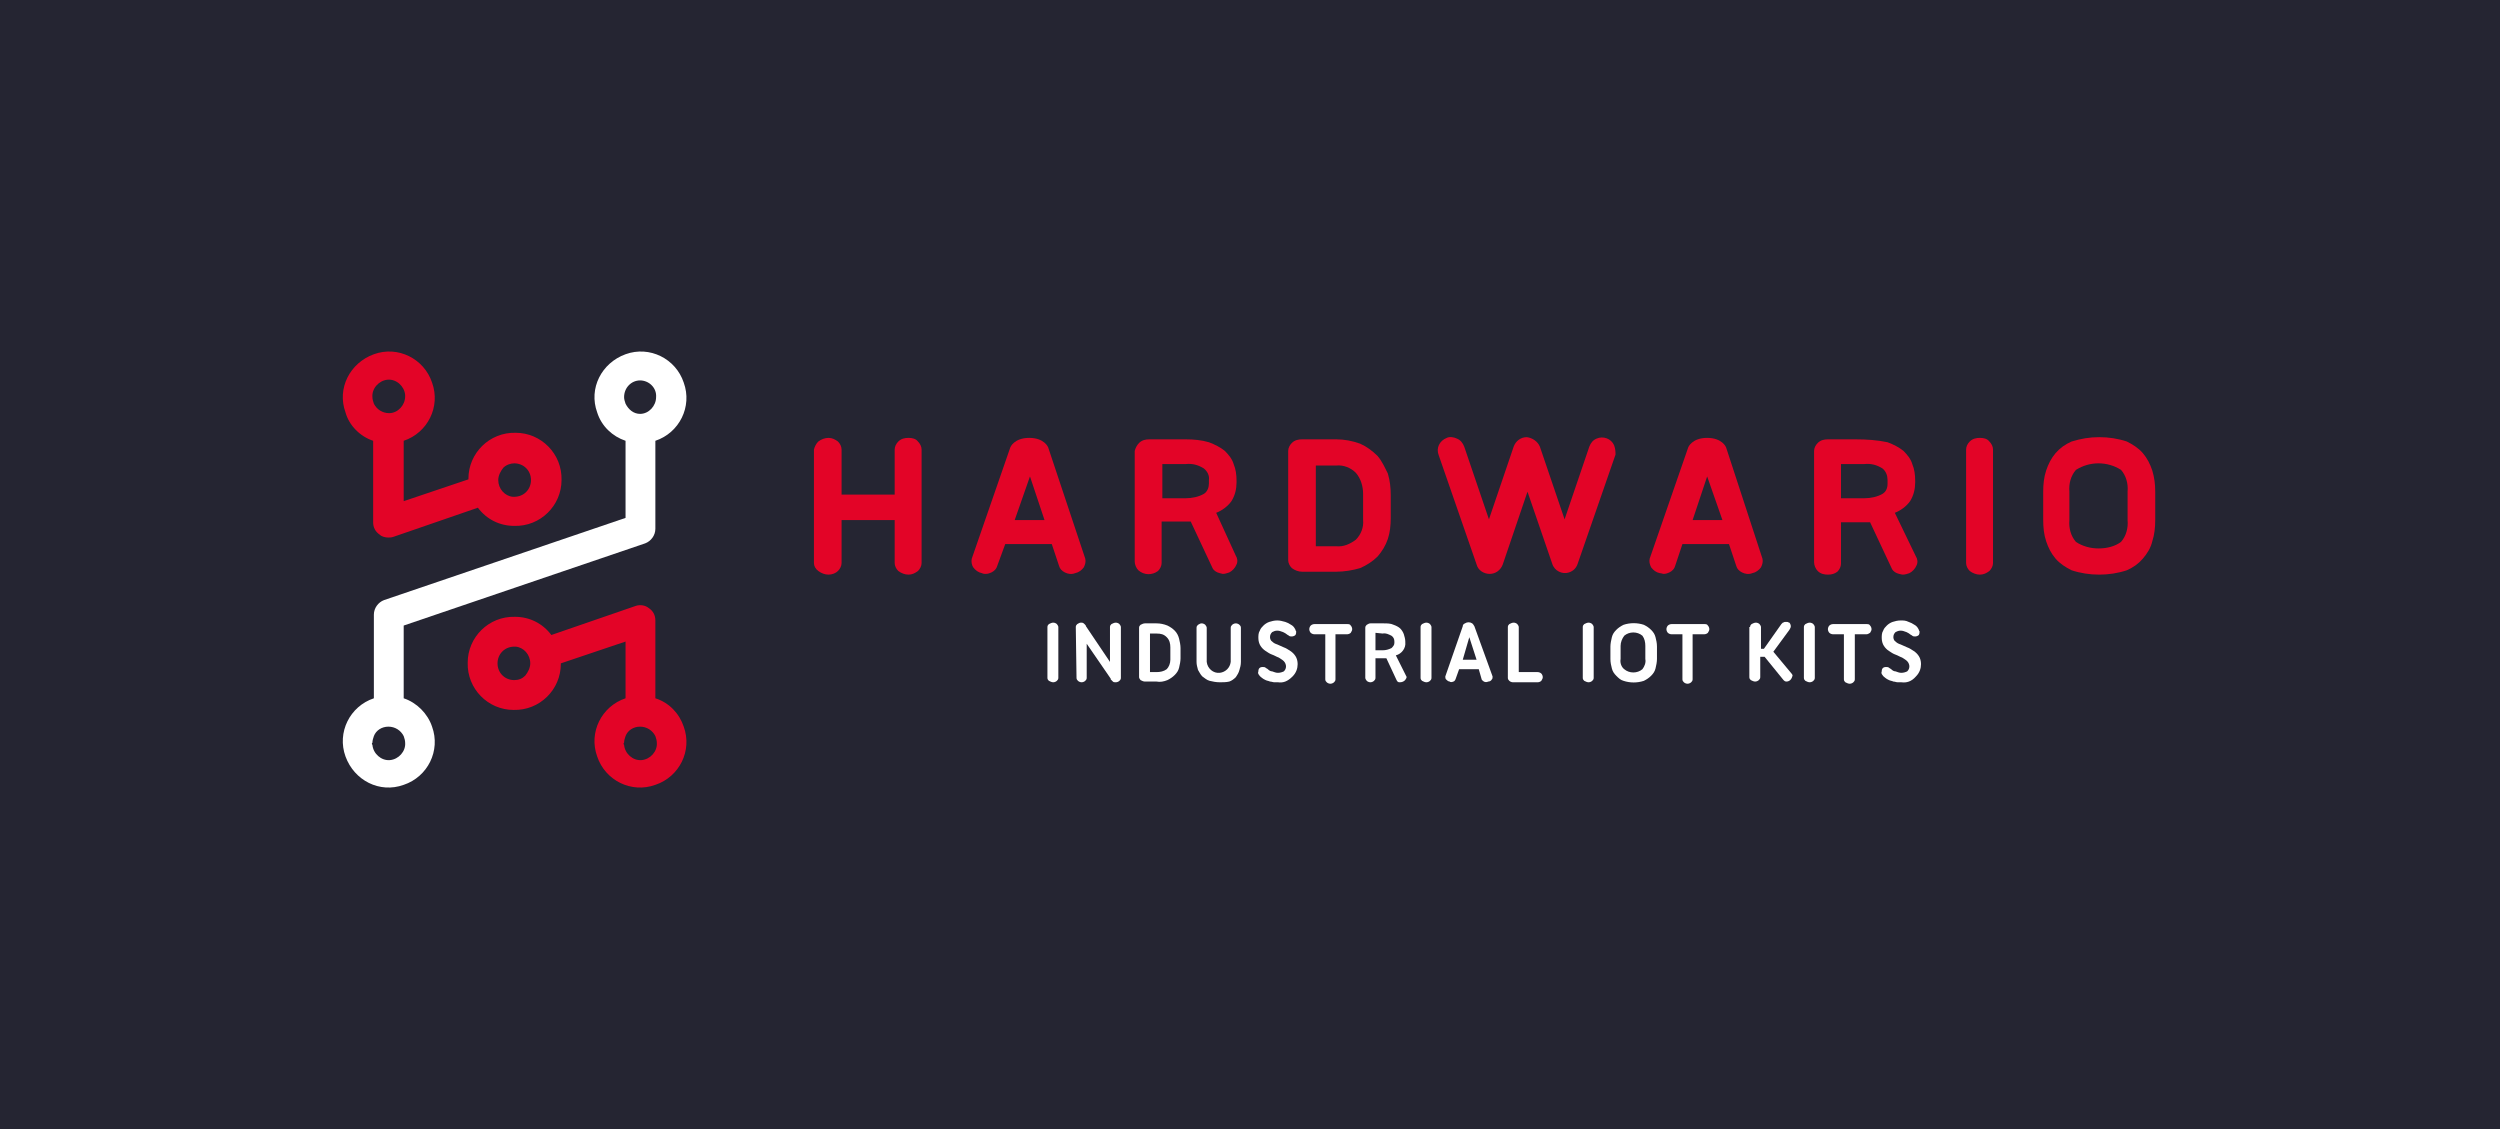
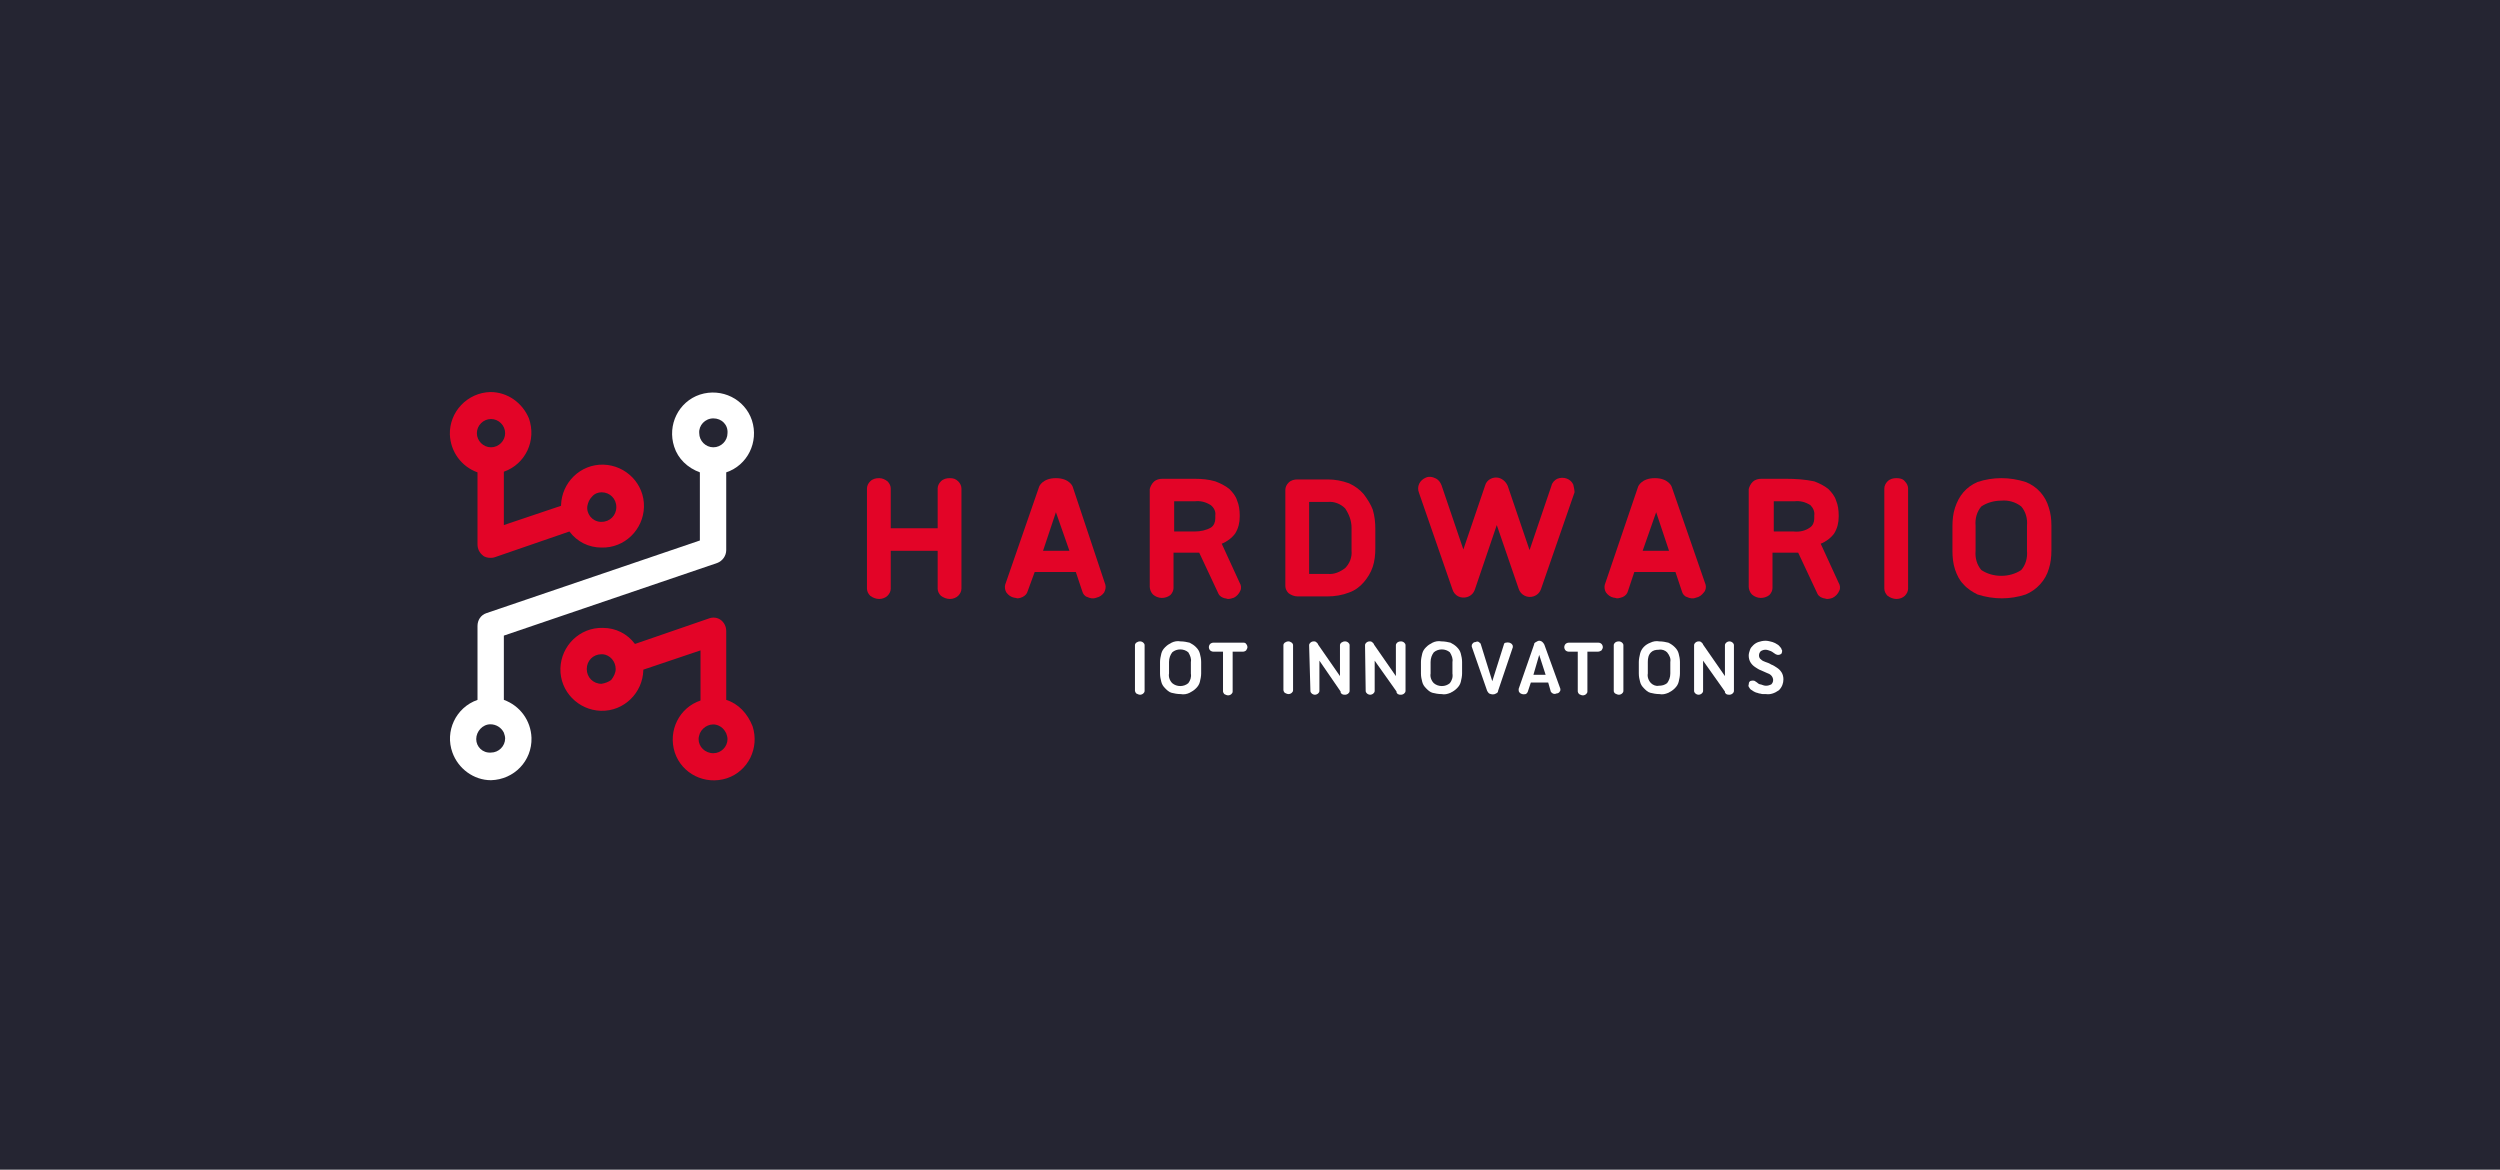
- <svg xmlns="http://www.w3.org/2000/svg" version="1.1" id="Layer_1" x="0px" y="0px" viewBox="0 0 343.7 155.1" style="enable-background:new 0 0 343.7 155.1;" xml:space="preserve">
+ <svg xmlns="http://www.w3.org/2000/svg" version="1.1" id="Layer_1" x="0px" y="0px" viewBox="0 0 389 182" style="enable-background:new 0 0 389 182;" xml:space="preserve">
  <style type="text/css">
	.st0{fill:#252532;}
	.st1{fill:#FFFFFF;}
	.st2{fill:#E30427;}
</style>
-   <rect x="-23" y="-14" class="st0" width="389" height="182" />
-   <g>
-     <path class="st1" d="M51.2,102.1c0-0.3,0.1-0.6,0.2-0.9c0.3-0.8,1.1-1.3,2-1.3c0.9,0,1.7,0.5,2.1,1.3c0.1,0.3,0.2,0.6,0.2,0.9   c0.1,1.2-0.9,2.3-2.1,2.4c-1.2,0.1-2.3-0.9-2.4-2.1C51.1,102.3,51.1,102.2,51.2,102.1 M88,52.3c1.2,0,2.3,1,2.2,2.3c0,0,0,0,0,0   c0,1.2-1,2.3-2.2,2.3c-0.9,0-1.6-0.6-2-1.4c-0.1-0.3-0.2-0.6-0.2-0.9C85.8,53.3,86.8,52.3,88,52.3 M55.5,96V86l33.2-11.3   c0.8-0.3,1.4-1.1,1.4-2V60.6c3.3-1.1,5.1-4.7,3.9-8c-1.1-3.3-4.7-5.1-8-3.9s-5.1,4.7-3.9,8c0.6,1.9,2.1,3.3,3.9,3.9v10.6L52.8,82.5   c-0.8,0.3-1.4,1.1-1.4,2V96c-3.3,1.1-5.1,4.7-3.9,8s4.7,5.1,8,3.9c3.3-1.1,5.1-4.7,3.9-8C58.8,98.1,57.3,96.6,55.5,96" />
-     <path class="st2" d="M55.7,54.5c0,1.2-1,2.3-2.2,2.3c-0.9,0-1.7-0.5-2.1-1.3c-0.1-0.3-0.2-0.6-0.2-0.9c-0.1-1.2,0.9-2.3,2.1-2.4   s2.3,0.9,2.4,2.1C55.7,54.3,55.7,54.4,55.7,54.5 M70.7,63.7c1.3,0,2.3,1,2.3,2.3s-1,2.3-2.3,2.3h-0.2c-1.1-0.1-2-1.1-2-2.3   c0-0.6,0.3-1.2,0.7-1.7C69.6,63.9,70.2,63.7,70.7,63.7 M51.3,60.6v11.2c0,0.7,0.3,1.3,0.9,1.7c0.3,0.3,0.8,0.4,1.2,0.4   c0.2,0,0.4,0,0.7-0.1l11.6-4c1.2,1.6,3,2.5,5,2.5c3.6,0.1,6.5-2.8,6.5-6.3c0.1-3.6-2.8-6.5-6.3-6.5c-3.6-0.1-6.5,2.8-6.5,6.3   c0,0,0,0,0,0.1l-8.9,3v-8.3c3.3-1.1,5.1-4.7,3.9-8c-1.1-3.3-4.7-5.1-8-3.9s-5.1,4.7-3.9,8C48,58.5,49.5,60,51.3,60.6" />
-     <path class="st2" d="M85.8,102.1c0-0.3,0.1-0.6,0.2-0.9c0.3-0.8,1.1-1.3,2-1.3c0.9,0,1.7,0.5,2.1,1.3c0.1,0.3,0.2,0.6,0.2,0.9   c0.1,1.2-0.9,2.3-2.1,2.4c-1.2,0.1-2.3-0.9-2.4-2.1C85.7,102.3,85.7,102.2,85.8,102.1 M70.7,93.5c-1.3,0-2.3-1-2.3-2.3   c0-1.3,1-2.3,2.3-2.3h0.2c1.1,0.1,2,1.1,2,2.3c0,0.6-0.3,1.2-0.7,1.7C71.8,93.3,71.3,93.5,70.7,93.5 M90.1,96V85.3   c0-0.7-0.3-1.3-0.9-1.7c-0.5-0.4-1.2-0.5-1.8-0.3l-11.6,4c-1.2-1.6-3-2.5-5-2.5c-3.6-0.1-6.5,2.8-6.5,6.3c-0.1,3.6,2.8,6.5,6.3,6.5   c3.6,0.1,6.5-2.8,6.5-6.3c0,0,0,0,0-0.1l8.9-3V96c-3.3,1.1-5.1,4.7-3.9,8c1.1,3.3,4.7,5.1,8,3.9c3.3-1.1,5.1-4.7,3.9-8   C93.4,98.1,92,96.6,90.1,96" />
-     <path class="st2" d="M124.9,60.2c-0.5,0-1,0.1-1.4,0.5c-0.3,0.3-0.5,0.7-0.5,1.1V68h-7.3v-6.2c0-0.4-0.2-0.8-0.5-1.1   c-0.4-0.3-0.8-0.5-1.3-0.5c-0.5,0-1,0.2-1.4,0.5c-0.3,0.3-0.5,0.7-0.6,1.1v15.6c0,0.4,0.2,0.8,0.6,1.1c0.4,0.3,0.9,0.5,1.4,0.5   c0.5,0,1-0.2,1.3-0.5c0.3-0.3,0.5-0.7,0.5-1.1v-5.9h7.3v5.9c0,0.4,0.2,0.8,0.5,1.1c0.4,0.3,0.9,0.5,1.4,0.5c0.5,0,0.9-0.2,1.3-0.5   c0.3-0.3,0.5-0.7,0.5-1.1V61.8c0-0.4-0.2-0.8-0.5-1.1C125.9,60.3,125.4,60.2,124.9,60.2" />
-     <path class="st2" d="M166.2,66v0.5c0,0.5-0.2,1.1-0.7,1.4c-0.7,0.4-1.6,0.6-2.5,0.6h-3.2v-4.7h3.2c0.9-0.1,1.7,0.1,2.5,0.6   C166,64.8,166.3,65.4,166.2,66 M167.2,70.5c0.8-0.3,1.6-0.9,2.1-1.6c0.5-0.8,0.7-1.7,0.7-2.6v-0.2c0-0.8-0.1-1.6-0.4-2.3   c-0.2-0.7-0.7-1.3-1.2-1.8c-0.6-0.5-1.4-0.9-2.2-1.2c-1-0.3-2.1-0.4-3.2-0.4h-5c-0.5,0-1,0.1-1.4,0.5c-0.3,0.3-0.5,0.7-0.6,1.1   v15.2c0,0.4,0.2,0.9,0.5,1.2c0.8,0.7,1.9,0.7,2.7,0.1c0.3-0.3,0.5-0.7,0.5-1.1v-5.7h4l3,6.4c0.2,0.4,0.6,0.6,1,0.7   c0.1,0,0.3,0.1,0.4,0.1c0.3,0,0.6-0.1,0.9-0.2c0.4-0.2,0.8-0.6,1-1.1c0.2-0.4,0.1-0.9-0.1-1.2L167.2,70.5z" />
-     <path class="st2" d="M187.4,67.9v3.6c0.1,1-0.3,2-1,2.7c-0.8,0.6-1.7,1-2.7,0.9h-2.8V64h2.8c1-0.1,2,0.3,2.7,1   C187.1,65.8,187.4,66.9,187.4,67.9 M189.4,62.7c-0.7-0.7-1.5-1.3-2.4-1.7c-1.1-0.4-2.2-0.6-3.3-0.6H179c-0.5,0-1,0.1-1.4,0.5   c-0.3,0.3-0.5,0.7-0.5,1.1v15c0,0.4,0.2,0.8,0.5,1.1c0.4,0.3,0.9,0.5,1.4,0.5h4.7c1.1,0,2.3-0.2,3.3-0.5c0.9-0.4,1.7-0.9,2.4-1.6   c0.6-0.7,1.1-1.5,1.4-2.4c0.3-0.9,0.4-1.9,0.4-2.9v-3.1c0-1-0.1-2-0.4-3C190.4,64.3,190,63.4,189.4,62.7" />
-     <path class="st2" d="M236.8,71.5h-4.1l2-6L236.8,71.5z M237.3,61.5c0,0-0.5-1.3-2.6-1.3s-2.6,1.3-2.6,1.3l-5.3,15.3   c-0.1,0.4,0,0.8,0.2,1.2c0.3,0.4,0.7,0.7,1.2,0.8c0.2,0,0.4,0.1,0.5,0.1c0.3,0,0.6-0.1,0.8-0.2c0.4-0.2,0.7-0.5,0.8-0.9l1-3h6.4   l1,3c0.1,0.4,0.4,0.7,0.8,0.9c0.4,0.2,0.9,0.3,1.4,0.1c0.5-0.1,0.9-0.4,1.2-0.8c0.2-0.4,0.3-0.8,0.2-1.2L237.3,61.5z" />
-     <path class="st2" d="M259.5,66v0.5c0,0.6-0.2,1.1-0.7,1.4c-0.7,0.4-1.6,0.6-2.5,0.6h-3.2v-4.7h3.2c0.9-0.1,1.7,0.1,2.5,0.6   C259.3,64.8,259.5,65.4,259.5,66 M260.5,70.5c0.8-0.3,1.6-0.9,2.1-1.6c0.5-0.8,0.7-1.7,0.7-2.6v-0.2c0-0.8-0.1-1.6-0.4-2.3   c-0.2-0.7-0.7-1.3-1.2-1.8c-0.6-0.5-1.4-0.9-2.2-1.2c-1.4-0.3-2.9-0.4-4.4-0.4h-3.8c-0.5,0-1,0.1-1.4,0.5c-0.3,0.3-0.5,0.7-0.5,1.1   v15.3c0,0.4,0.2,0.9,0.5,1.2c0.4,0.4,0.9,0.5,1.4,0.5c0.5,0,0.9-0.1,1.3-0.4c0.3-0.3,0.5-0.7,0.5-1.1v-5.7h4l3,6.4   c0.2,0.4,0.6,0.6,1,0.7c0.1,0,0.3,0.1,0.5,0.1c0.3,0,0.6-0.1,0.9-0.2c0.4-0.2,0.8-0.6,1-1.1c0.2-0.4,0.1-0.9-0.1-1.2L260.5,70.5z" />
-     <path class="st2" d="M272.2,60.2c-0.5,0-1,0.1-1.4,0.5c-0.3,0.3-0.5,0.7-0.5,1.1v15.6c0,0.4,0.2,0.8,0.5,1.1   c0.4,0.3,0.9,0.5,1.4,0.5c0.5,0,0.9-0.2,1.3-0.5c0.3-0.3,0.5-0.7,0.5-1.1V61.8c0-0.4-0.2-0.8-0.5-1.1   C273.2,60.3,272.7,60.2,272.2,60.2" />
-     <path class="st2" d="M288.5,75.4c-1.1,0-2.2-0.3-3.1-0.9c-0.7-0.8-1-1.9-0.9-3v-3.9c-0.1-1.1,0.2-2.2,0.9-3c1.9-1.2,4.3-1.2,6.2,0   c0.7,0.8,1,1.9,0.9,3v3.9c0.1,1.1-0.2,2.2-0.9,3C290.8,75.1,289.7,75.4,288.5,75.4 M295.9,64.7c-0.3-0.9-0.7-1.7-1.3-2.4   c-0.6-0.7-1.4-1.2-2.2-1.6c-1.2-0.4-2.5-0.6-3.8-0.6c-1.3,0-2.5,0.2-3.8,0.6c-0.9,0.4-1.6,0.9-2.2,1.6c-0.6,0.7-1,1.5-1.3,2.4   c-0.3,0.9-0.4,1.9-0.4,2.9v3.9c0,1,0.1,2,0.4,2.9c0.3,0.9,0.7,1.7,1.3,2.4c0.6,0.7,1.4,1.2,2.2,1.6c1.2,0.4,2.5,0.6,3.8,0.6   c1.3,0,2.6-0.2,3.8-0.6c0.9-0.4,1.6-0.9,2.2-1.6c0.6-0.7,1.1-1.5,1.3-2.4c0.3-0.9,0.4-1.9,0.4-2.9v-3.9   C296.3,66.6,296.2,65.7,295.9,64.7" />
-     <path class="st2" d="M221.9,61.2c-0.4-0.9-1.5-1.3-2.4-0.9c-0.5,0.2-0.8,0.6-1,1.1l-3.4,10l-3.4-10c-0.3-0.7-1-1.2-1.8-1.3   c-0.8,0-1.5,0.5-1.8,1.3l-3.4,10l-3.4-10c-0.2-0.5-0.5-0.9-1-1.1c-0.4-0.2-1-0.3-1.4-0.1c-1,0.4-1.5,1.4-1.1,2.4l5.2,15   c0.2,0.8,1,1.3,1.8,1.3c0.8,0,1.5-0.5,1.8-1.3l3.4-10l3.4,9.9c0.3,1,1.4,1.5,2.3,1.2c0.6-0.2,1-0.6,1.2-1.2l5.2-15   C222.1,62.2,222.1,61.7,221.9,61.2" />
-     <path class="st2" d="M143.6,71.5h-4.1l2.1-6L143.6,71.5z M144.1,61.5c0,0-0.5-1.3-2.6-1.3s-2.6,1.3-2.6,1.3l-5.3,15.3   c-0.1,0.4,0,0.9,0.2,1.2c0.3,0.4,0.7,0.7,1.2,0.8c0.2,0.1,0.4,0.1,0.5,0.1c0.3,0,0.6-0.1,0.8-0.2c0.4-0.2,0.7-0.5,0.8-0.9l1.1-3   h6.4l1,3c0.1,0.4,0.4,0.7,0.8,0.9c0.4,0.2,0.9,0.3,1.4,0.1c0.5-0.1,0.9-0.4,1.2-0.8c0.2-0.4,0.3-0.8,0.2-1.2L144.1,61.5z" />
-     <path class="st1" d="M144,86.2c0-0.2,0.1-0.3,0.2-0.4c0.2-0.1,0.4-0.2,0.6-0.2c0.2,0,0.4,0.1,0.5,0.2c0.1,0.1,0.2,0.3,0.2,0.4v7   c0,0.2-0.1,0.3-0.2,0.4c-0.1,0.1-0.3,0.2-0.5,0.2c-0.2,0-0.4-0.1-0.6-0.2c-0.1-0.1-0.2-0.2-0.2-0.4V86.2z" />
-     <path class="st1" d="M147.9,86.2c0-0.2,0.1-0.3,0.2-0.4c0.2-0.1,0.3-0.2,0.5-0.2c0.2,0,0.3,0,0.5,0.2c0.1,0.1,0.2,0.2,0.2,0.3   l3.3,4.9v-4.8c0-0.2,0.1-0.3,0.2-0.4c0.2-0.1,0.4-0.2,0.6-0.2c0.2,0,0.4,0.1,0.5,0.2c0.1,0.1,0.2,0.3,0.2,0.4v7   c0,0.2-0.1,0.3-0.2,0.4c-0.1,0.1-0.3,0.2-0.5,0.2c-0.2,0-0.3,0-0.4-0.1c-0.1-0.1-0.2-0.2-0.3-0.3v-0.1l-3.3-4.8v4.7   c0,0.2-0.1,0.3-0.2,0.4c-0.1,0.1-0.3,0.2-0.5,0.2c-0.2,0-0.4-0.1-0.5-0.2c-0.1-0.1-0.2-0.2-0.2-0.4L147.9,86.2z" />
-     <path class="st1" d="M156.6,86.3c0-0.2,0.1-0.3,0.2-0.4c0.2-0.1,0.4-0.2,0.6-0.2h1.6c0.5,0,1,0.1,1.5,0.3c0.4,0.2,0.7,0.4,1,0.7   c0.3,0.3,0.5,0.7,0.6,1.1c0.1,0.4,0.2,0.9,0.2,1.3v1.4c0,0.4-0.1,0.9-0.2,1.3c-0.1,0.4-0.3,0.7-0.6,1c-0.3,0.3-0.6,0.5-1,0.7   c-0.5,0.2-1,0.3-1.5,0.2h-1.6c-0.2,0-0.4-0.1-0.6-0.2c-0.1-0.1-0.2-0.3-0.2-0.4L156.6,86.3z M158.1,87.1v5.3h0.9   c0.5,0,1-0.1,1.4-0.4c0.3-0.3,0.5-0.8,0.5-1.3V89c0-0.5-0.1-1-0.5-1.4c-0.4-0.4-0.8-0.5-1.4-0.5H158.1z" />
-     <path class="st1" d="M167.7,93.8c-0.5,0-1-0.1-1.4-0.2c-0.4-0.1-0.7-0.4-1-0.6c-0.3-0.3-0.4-0.6-0.6-0.9c-0.1-0.4-0.2-0.7-0.2-1.1   v-4.7c0-0.2,0.1-0.3,0.2-0.4c0.2-0.1,0.3-0.2,0.5-0.2c0.2,0,0.4,0.1,0.5,0.2c0.1,0.1,0.2,0.3,0.2,0.4v4.7c0.1,0.9,0.9,1.6,1.8,1.5   c0.8-0.1,1.4-0.7,1.5-1.5v-4.7c0-0.2,0.1-0.3,0.2-0.4c0.1-0.1,0.3-0.2,0.5-0.2c0.2,0,0.4,0.1,0.5,0.2c0.1,0.1,0.2,0.2,0.2,0.4v4.7   c0,0.4-0.1,0.8-0.2,1.1c-0.1,0.4-0.3,0.7-0.5,1c-0.3,0.3-0.6,0.5-0.9,0.6C168.6,93.8,168.1,93.8,167.7,93.8z" />
-     <path class="st1" d="M175.7,93.8c-0.2,0-0.3,0-0.5,0c-0.2,0-0.4-0.1-0.6-0.1c-0.2-0.1-0.4-0.1-0.6-0.2c-0.2-0.1-0.4-0.2-0.5-0.3   c-0.1-0.1-0.3-0.2-0.4-0.4c-0.1-0.1-0.2-0.3-0.1-0.5c0-0.4,0.2-0.6,0.6-0.6c0.1,0,0.3,0,0.4,0.1c0.1,0.1,0.2,0.1,0.3,0.2   c0.2,0.2,0.4,0.3,0.6,0.3c0.3,0.1,0.5,0.2,0.8,0.2c0.3,0,0.6-0.1,0.8-0.2c0.2-0.2,0.3-0.4,0.3-0.7c0-0.2-0.1-0.5-0.3-0.7   c-0.2-0.2-0.4-0.3-0.7-0.5c-0.3-0.1-0.6-0.3-0.9-0.4c-0.3-0.1-0.6-0.3-0.9-0.5c-0.3-0.2-0.5-0.4-0.7-0.7c-0.2-0.3-0.3-0.7-0.3-1.1   c0-0.3,0-0.7,0.2-1c0.1-0.3,0.3-0.5,0.5-0.7c0.2-0.2,0.5-0.4,0.8-0.5c0.3-0.1,0.7-0.2,1.1-0.2c0.4,0,0.7,0.1,1.1,0.2   c0.3,0.1,0.5,0.2,0.8,0.4c0.2,0.1,0.4,0.3,0.5,0.5c0.1,0.1,0.1,0.3,0.2,0.4c0,0.2,0,0.3-0.1,0.5c-0.1,0.1-0.3,0.2-0.5,0.2   c-0.1,0-0.3,0-0.4-0.1c-0.1-0.1-0.2-0.1-0.3-0.2c-0.1-0.1-0.3-0.2-0.5-0.3c-0.3-0.1-0.5-0.2-0.8-0.2c-0.3,0-0.5,0.1-0.7,0.2   c-0.2,0.2-0.3,0.4-0.3,0.7c0,0.2,0.1,0.5,0.3,0.6c0.2,0.2,0.4,0.3,0.7,0.4l0.9,0.4c0.3,0.1,0.6,0.3,0.9,0.5   c0.3,0.2,0.5,0.4,0.7,0.7c0.2,0.3,0.3,0.7,0.3,1.1c0,0.6-0.2,1.2-0.7,1.7C177,93.7,176.4,93.9,175.7,93.8z" />
-     <path class="st1" d="M185.2,85.8c0.2,0,0.4,0,0.5,0.2c0.1,0.1,0.2,0.3,0.2,0.5c0,0.2-0.1,0.3-0.2,0.5c-0.1,0.1-0.3,0.2-0.5,0.2   h-1.6v6.2c0,0.2-0.1,0.3-0.2,0.4c-0.1,0.1-0.3,0.2-0.5,0.2c-0.2,0-0.4-0.1-0.5-0.2c-0.1-0.1-0.2-0.2-0.2-0.4v-6.2h-1.5   c-0.2,0-0.4-0.1-0.5-0.2c-0.1-0.1-0.2-0.3-0.2-0.5c0-0.2,0.1-0.4,0.2-0.5c0.1-0.1,0.3-0.2,0.5-0.2H185.2z" />
-     <path class="st1" d="M187.7,86.3c0-0.2,0.1-0.3,0.2-0.4c0.2-0.1,0.3-0.2,0.5-0.2h1.8c0.5,0,1,0,1.4,0.2c0.3,0.1,0.7,0.3,0.9,0.5   c0.2,0.2,0.4,0.5,0.5,0.8c0.1,0.3,0.2,0.7,0.2,1v0.1c0.1,0.8-0.5,1.6-1.3,1.8l1.4,2.8c0.1,0.1,0.1,0.3,0,0.4   c-0.1,0.2-0.2,0.3-0.4,0.4c-0.2,0.1-0.4,0.1-0.5,0.1c-0.2,0-0.3-0.1-0.4-0.3l-1.4-3h-0.2h-1.3v2.7c0,0.2-0.1,0.3-0.2,0.4   c-0.1,0.1-0.3,0.2-0.5,0.2c-0.2,0-0.4-0.1-0.5-0.2c-0.1-0.1-0.2-0.3-0.2-0.4L187.7,86.3z M189.1,87v2.4h1c0.4,0,0.8-0.1,1.2-0.3   c0.2-0.2,0.4-0.4,0.4-0.7v-0.2c0-0.3-0.1-0.6-0.4-0.8c-0.4-0.2-0.8-0.4-1.2-0.3L189.1,87z" />
-     <path class="st1" d="M195.3,86.2c0-0.2,0.1-0.3,0.2-0.4c0.2-0.1,0.4-0.2,0.6-0.2c0.2,0,0.4,0.1,0.5,0.2c0.1,0.1,0.2,0.3,0.2,0.4v7   c0,0.2-0.1,0.3-0.2,0.4c-0.1,0.1-0.3,0.2-0.5,0.2c-0.2,0-0.4-0.1-0.6-0.2c-0.1-0.1-0.2-0.2-0.2-0.4V86.2z" />
-     <path class="st1" d="M205.2,93c0,0.2,0,0.3-0.1,0.4c-0.1,0.2-0.3,0.3-0.5,0.3c-0.2,0.1-0.4,0.1-0.6,0c-0.1-0.1-0.3-0.2-0.3-0.3   l-0.4-1.4h-2.7l-0.5,1.4c-0.1,0.2-0.2,0.3-0.3,0.3c-0.2,0.1-0.4,0.1-0.5,0c-0.2,0-0.4-0.2-0.5-0.3c-0.1-0.1-0.1-0.3-0.1-0.4   l2.4-6.9c0-0.2,0.1-0.3,0.3-0.4c0.3-0.2,0.7-0.2,1,0c0.1,0.1,0.2,0.2,0.3,0.4L205.2,93z M201.1,90.7h1.9l-1-3.1L201.1,90.7z" />
-     <path class="st1" d="M207.3,86.2c0-0.2,0.1-0.3,0.2-0.4c0.2-0.1,0.4-0.2,0.6-0.2c0.2,0,0.4,0.1,0.5,0.2c0.1,0.1,0.2,0.3,0.2,0.4   v6.2h2.6c0.2,0,0.4,0.1,0.5,0.2c0.1,0.1,0.2,0.3,0.2,0.5c0,0.2-0.1,0.3-0.2,0.5c-0.1,0.1-0.3,0.2-0.5,0.2h-3.4   c-0.2,0-0.4-0.1-0.5-0.2c-0.1-0.1-0.2-0.2-0.2-0.4L207.3,86.2z" />
-     <path class="st1" d="M217.6,86.2c0-0.2,0.1-0.3,0.2-0.4c0.2-0.1,0.4-0.2,0.6-0.2c0.2,0,0.4,0.1,0.5,0.2c0.1,0.1,0.2,0.3,0.2,0.4v7   c0,0.2-0.1,0.3-0.2,0.4c-0.1,0.1-0.3,0.2-0.5,0.2c-0.2,0-0.4-0.1-0.6-0.2c-0.1-0.1-0.2-0.2-0.2-0.4V86.2z" />
-     <path class="st1" d="M221.4,88.9c0-0.4,0.1-0.9,0.2-1.3c0.1-0.4,0.3-0.7,0.6-1c0.3-0.3,0.6-0.5,1-0.7c0.9-0.3,1.9-0.3,2.8,0   c0.4,0.2,0.7,0.4,1,0.7c0.3,0.3,0.5,0.6,0.6,1c0.1,0.4,0.2,0.8,0.2,1.3v1.7c0,0.4-0.1,0.9-0.2,1.3c-0.1,0.4-0.3,0.7-0.6,1   c-0.3,0.3-0.6,0.5-1,0.7c-0.9,0.3-1.9,0.3-2.8,0c-0.4-0.1-0.7-0.4-1-0.7c-0.3-0.3-0.5-0.6-0.6-1c-0.1-0.4-0.2-0.8-0.2-1.3V88.9z    M222.8,90.6c-0.1,0.5,0.1,1.1,0.5,1.4c0.7,0.6,1.8,0.6,2.5,0c0.3-0.4,0.5-0.9,0.4-1.4v-1.8c0-0.5-0.1-1-0.4-1.4   c-0.7-0.6-1.8-0.6-2.5,0c-0.3,0.4-0.5,0.9-0.5,1.4V90.6z" />
-     <path class="st1" d="M234.3,85.8c0.2,0,0.4,0,0.5,0.2c0.1,0.1,0.2,0.3,0.2,0.5c0,0.2-0.1,0.3-0.2,0.5c-0.1,0.1-0.3,0.2-0.5,0.2   h-1.6v6.2c0,0.2-0.1,0.3-0.2,0.4c-0.1,0.1-0.3,0.2-0.5,0.2c-0.2,0-0.4-0.1-0.5-0.2c-0.1-0.1-0.2-0.2-0.2-0.4v-6.2h-1.5   c-0.2,0-0.4-0.1-0.5-0.2c-0.1-0.1-0.2-0.3-0.2-0.5c0-0.2,0.1-0.4,0.2-0.5c0.1-0.1,0.3-0.2,0.5-0.2H234.3z" />
-     <path class="st1" d="M240.6,86.2c0-0.2,0.1-0.3,0.2-0.4c0.2-0.1,0.4-0.2,0.6-0.2c0.2,0,0.4,0.1,0.5,0.2c0.1,0.1,0.2,0.3,0.2,0.4v3   h0.4l2.4-3.4c0.1-0.1,0.1-0.1,0.2-0.2c0.1,0,0.2-0.1,0.3-0.1c0.1,0,0.2,0,0.3,0c0.1,0,0.2,0.1,0.3,0.1c0.1,0.1,0.2,0.3,0.2,0.5   c0,0.2-0.1,0.3-0.2,0.5l-2.2,3l2.5,3c0.1,0.1,0.2,0.3,0.1,0.4c-0.1,0.4-0.4,0.7-0.8,0.7c-0.2,0-0.3-0.1-0.4-0.2l-2.6-3.2H242v2.8   c0,0.2-0.1,0.3-0.2,0.4c-0.1,0.1-0.3,0.2-0.5,0.2c-0.2,0-0.4-0.1-0.6-0.2c-0.1-0.1-0.2-0.2-0.2-0.4V86.2z" />
-     <path class="st1" d="M248,86.2c0-0.2,0.1-0.3,0.2-0.4c0.2-0.1,0.4-0.2,0.6-0.2c0.2,0,0.4,0.1,0.5,0.2c0.1,0.1,0.2,0.3,0.2,0.4v7   c0,0.2-0.1,0.3-0.2,0.4c-0.1,0.1-0.3,0.2-0.5,0.2c-0.2,0-0.4-0.1-0.6-0.2c-0.1-0.1-0.2-0.2-0.2-0.4V86.2z" />
-     <path class="st1" d="M256.6,85.8c0.2,0,0.4,0,0.5,0.2c0.1,0.1,0.2,0.3,0.2,0.5c0,0.2-0.1,0.3-0.2,0.5c-0.2,0.1-0.3,0.2-0.5,0.2   h-1.6v6.2c0,0.2-0.1,0.3-0.2,0.4c-0.1,0.1-0.3,0.2-0.5,0.2c-0.2,0-0.4-0.1-0.6-0.2c-0.1-0.1-0.2-0.2-0.2-0.4v-6.2H252   c-0.2,0-0.4-0.1-0.5-0.2c-0.1-0.1-0.2-0.3-0.2-0.5c0-0.2,0.1-0.4,0.2-0.5c0.1-0.1,0.3-0.2,0.5-0.2H256.6z" />
-     <path class="st1" d="M261.4,93.8c-0.2,0-0.3,0-0.5,0c-0.2,0-0.4-0.1-0.6-0.1c-0.2-0.1-0.4-0.1-0.6-0.2c-0.2-0.1-0.4-0.2-0.5-0.3   c-0.1-0.1-0.3-0.2-0.4-0.4c-0.1-0.1-0.2-0.3-0.1-0.5c0-0.4,0.2-0.6,0.6-0.6c0.1,0,0.3,0,0.4,0.1c0.1,0.1,0.2,0.1,0.3,0.2   c0.2,0.2,0.4,0.3,0.6,0.3c0.3,0.1,0.5,0.2,0.8,0.2c0.3,0,0.6-0.1,0.8-0.2c0.2-0.2,0.3-0.4,0.3-0.7c0-0.2-0.1-0.5-0.3-0.7   c-0.2-0.2-0.4-0.3-0.7-0.5c-0.3-0.1-0.6-0.3-0.9-0.4c-0.3-0.1-0.6-0.3-0.9-0.5c-0.3-0.2-0.5-0.4-0.7-0.7c-0.2-0.3-0.3-0.7-0.3-1.1   c0-0.3,0-0.7,0.2-1c0.1-0.3,0.3-0.5,0.5-0.7c0.2-0.2,0.5-0.4,0.8-0.5c0.3-0.1,0.7-0.2,1.1-0.2c0.4,0,0.7,0,1.1,0.2   c0.3,0.1,0.5,0.2,0.8,0.4c0.2,0.1,0.4,0.3,0.5,0.5c0.1,0.1,0.1,0.3,0.2,0.4c0,0.2,0,0.3-0.1,0.5c-0.1,0.1-0.3,0.2-0.5,0.2   c-0.1,0-0.3,0-0.4-0.1c-0.1-0.1-0.2-0.1-0.3-0.2c-0.1-0.1-0.3-0.2-0.5-0.3c-0.3-0.1-0.5-0.2-0.8-0.2c-0.3,0-0.5,0.1-0.7,0.2   c-0.2,0.2-0.3,0.4-0.3,0.7c0,0.2,0.1,0.5,0.3,0.6c0.2,0.2,0.4,0.3,0.7,0.4l0.9,0.4c0.3,0.1,0.6,0.3,0.9,0.5   c0.3,0.2,0.5,0.4,0.7,0.7c0.2,0.3,0.3,0.7,0.3,1.1c0,0.6-0.2,1.2-0.7,1.7C262.8,93.7,262.1,93.9,261.4,93.8z" />
+   <g id="Layer_2_00000054947718985734428290000015547085622890936234_">
+     <g id="Layer_1-2">
+       <rect class="st0" width="389" height="182" />
+       <g id="Vrstva_2">
+         <g id="Layer_1_00000115513578634666684900000010694814415936732806_">
+           <path class="st1" d="M74.1,115c0-1.2,1-2.3,2.2-2.3c0.9,0,1.7,0.5,2.1,1.3c0.1,0.3,0.2,0.6,0.2,0.9c0,1.2-1,2.2-2.2,2.2      C75.1,117.2,74.1,116.2,74.1,115L74.1,115 M111,65.1c1.3,0,2.3,1,2.2,2.3c0,0,0,0,0,0c0,1.2-1,2.2-2.2,2.2c-1.2,0-2.2-1-2.2-2.2      C108.7,66.2,109.7,65.1,111,65.1C111,65.1,111,65.1,111,65.1 M78.4,108.9v-10l33.2-11.3c0.8-0.3,1.4-1.1,1.4-2V73.5      c3.3-1.1,5.1-4.7,4-8.1c-1.1-3.3-4.7-5.1-8.1-4c-3.3,1.1-5.1,4.7-4,8.1c0.6,1.9,2.1,3.3,4,4v10.6L75.7,95.4      c-0.9,0.3-1.4,1.1-1.4,2v11.5c-3.4,1.2-5.1,4.9-3.9,8.2c0.9,2.5,3.3,4.3,6,4.3c3.6-0.1,6.4-3,6.3-6.6      C82.6,112.1,80.9,109.8,78.4,108.9" />
+           <path class="st2" d="M78.6,67.4c0,1.2-1,2.2-2.2,2.2c-1.2,0-2.2-1-2.2-2.2s1-2.2,2.2-2.2C77.6,65.2,78.6,66.2,78.6,67.4       M93.6,76.6c1.3,0,2.3,1,2.3,2.3s-1,2.3-2.3,2.3h-0.2c-1.3-0.1-2.2-1.3-2-2.5c0.1-0.5,0.3-1,0.7-1.4      C92.5,76.8,93.1,76.6,93.6,76.6 M74.3,73.5v11.2c0,0.7,0.3,1.3,0.8,1.7c0.3,0.3,0.8,0.4,1.2,0.4c0.2,0,0.4,0,0.7-0.1l11.6-4      c1.2,1.6,3,2.5,5,2.5c3.6,0.1,6.5-2.8,6.6-6.3c0.1-3.6-2.8-6.5-6.3-6.6c-3.6-0.1-6.5,2.8-6.6,6.3c0,0,0,0.1,0,0.1l-8.9,3v-8.3      c3.4-1.2,5.1-4.9,3.9-8.3C81.3,62.7,79,61,76.3,61c-3.6,0.1-6.4,3.1-6.3,6.6C70.1,70.3,71.8,72.6,74.3,73.5" />
+           <path class="st2" d="M108.7,115c0-0.3,0.1-0.6,0.2-0.9c0.5-1.1,1.8-1.7,2.9-1.2c0.5,0.2,0.9,0.6,1.2,1.2      c0.1,0.3,0.2,0.6,0.2,0.9c0,1.2-1,2.2-2.2,2.2C109.7,117.2,108.7,116.2,108.7,115 M93.6,106.4c-1.3,0-2.3-1-2.3-2.3      c0-1.3,1-2.3,2.3-2.3h0.2c1.1,0.1,2,1.1,2,2.3c0,0.6-0.3,1.2-0.7,1.7C94.7,106.1,94.2,106.3,93.6,106.4 M113,108.9V98.2      c0-0.7-0.3-1.3-0.8-1.7c-0.5-0.4-1.2-0.5-1.8-0.3l-11.6,4c-1.2-1.6-3-2.5-5-2.5c-3.6-0.1-6.5,2.8-6.6,6.3      c-0.1,3.6,2.8,6.5,6.3,6.6c3.6,0.1,6.5-2.8,6.6-6.3c0,0,0-0.1,0-0.1l8.9-3v7.8c-3.3,1.1-5.1,4.7-4,8.1c1.1,3.3,4.7,5.1,8.1,4      c3.3-1.1,5.1-4.7,4-8.1C116.3,111,114.9,109.5,113,108.9" />
+           <path class="st2" d="M147.8,74.4c-0.5,0-1,0.1-1.4,0.5c-0.3,0.3-0.5,0.7-0.5,1.1v6.2h-7.3V76c0-0.4-0.2-0.8-0.5-1.1      c-0.4-0.3-0.8-0.5-1.3-0.5c-0.5,0-1,0.1-1.4,0.5c-0.3,0.3-0.5,0.7-0.5,1.1v15.6c0,0.4,0.2,0.8,0.5,1.1c0.4,0.3,0.9,0.5,1.4,0.5      c0.5,0,1-0.2,1.3-0.5c0.3-0.3,0.5-0.7,0.5-1.1v-5.9h7.3v5.9c0,0.4,0.2,0.8,0.5,1.1c0.4,0.3,0.9,0.5,1.4,0.5c0.5,0,1-0.2,1.3-0.5      c0.3-0.3,0.5-0.7,0.5-1.1V76c0-0.4-0.2-0.8-0.5-1.1C148.7,74.5,148.3,74.4,147.8,74.4" />
+           <path class="st2" d="M189.1,80.2v0.5c0,0.5-0.2,1.1-0.7,1.4c-0.7,0.4-1.6,0.6-2.5,0.6h-3.2V78h3.2c0.9-0.1,1.7,0.1,2.5,0.6      C188.9,79,189.2,79.6,189.1,80.2 M190.1,84.6c0.8-0.3,1.6-0.9,2.1-1.6c0.5-0.8,0.7-1.7,0.7-2.6v-0.2c0-0.8-0.1-1.6-0.4-2.3      c-0.2-0.7-0.7-1.3-1.2-1.8c-0.6-0.5-1.4-0.9-2.2-1.2c-1-0.3-2.1-0.4-3.2-0.4h-5c-0.5,0-1,0.1-1.4,0.5c-0.3,0.3-0.5,0.7-0.6,1.1      v15.2c0,0.4,0.2,0.9,0.5,1.2c0.8,0.7,1.9,0.7,2.7,0.1c0.3-0.3,0.5-0.7,0.5-1.1V86h4l3,6.4c0.2,0.4,0.6,0.6,1,0.7      c0.2,0,0.3,0.1,0.5,0.1c0.3,0,0.6-0.1,0.9-0.2c0.4-0.2,0.8-0.6,1-1.1c0.2-0.4,0.1-0.9-0.1-1.2L190.1,84.6z" />
+           <path class="st2" d="M210.3,82.1v3.6c0.1,1-0.3,2-1,2.7c-0.8,0.6-1.7,1-2.7,0.9h-2.9V78.1h2.9c1-0.1,2,0.3,2.7,1      C209.9,80,210.3,81,210.3,82.1 M212.2,76.9c-0.6-0.7-1.4-1.3-2.3-1.7c-1.1-0.4-2.2-0.6-3.3-0.6h-4.7c-0.5,0-1,0.1-1.4,0.5      c-0.3,0.3-0.5,0.7-0.5,1.1v15c0,0.4,0.2,0.8,0.5,1.1c0.4,0.3,0.9,0.5,1.4,0.5h4.7c1.1,0,2.3-0.2,3.3-0.6      c0.9-0.3,1.7-0.9,2.3-1.6c0.6-0.7,1.1-1.5,1.4-2.4c0.3-0.9,0.4-1.9,0.4-2.9v-3c0-1-0.1-2-0.4-3      C213.3,78.5,212.8,77.7,212.2,76.9" />
+           <path class="st2" d="M259.7,85.7h-4.1l2.1-6L259.7,85.7z M260.1,75.7c0,0-0.5-1.3-2.6-1.3c-2.1,0-2.6,1.3-2.6,1.3L249.7,91      c-0.1,0.4,0,0.9,0.2,1.2c0.3,0.4,0.7,0.7,1.2,0.8c0.2,0,0.4,0.1,0.5,0.1c0.3,0,0.6-0.1,0.9-0.2c0.4-0.2,0.7-0.5,0.8-0.9l1-3h6.4      l1,3c0.1,0.4,0.4,0.8,0.8,0.9c0.4,0.2,0.9,0.3,1.4,0.1c0.5-0.1,0.9-0.4,1.2-0.8c0.3-0.3,0.4-0.8,0.3-1.2L260.1,75.7z" />
+           <path class="st2" d="M282.3,80.2v0.5c0,0.5-0.2,1.1-0.7,1.4c-0.7,0.5-1.6,0.7-2.5,0.6H276V78h3.2c0.9-0.1,1.7,0.1,2.5,0.6      C282.1,79,282.4,79.6,282.3,80.2 M283.3,84.6c0.8-0.3,1.6-0.9,2.1-1.6c0.5-0.8,0.7-1.7,0.7-2.6v-0.2c0-0.8-0.1-1.6-0.4-2.3      c-0.2-0.7-0.7-1.3-1.2-1.8c-0.6-0.5-1.4-0.9-2.2-1.2c-1.4-0.3-2.9-0.4-4.4-0.4h-3.8c-0.5,0-1,0.1-1.4,0.5      c-0.3,0.3-0.5,0.7-0.6,1.1v15.2c0,0.4,0.2,0.9,0.5,1.2c0.8,0.7,1.9,0.7,2.7,0.1c0.3-0.3,0.5-0.7,0.5-1.1V86h4l3,6.4      c0.2,0.4,0.6,0.6,1,0.7c0.2,0,0.3,0.1,0.5,0.1c0.3,0,0.7-0.1,0.9-0.2c0.4-0.2,0.8-0.6,1-1.1c0.2-0.4,0.1-0.9-0.1-1.2L283.3,84.6      z" />
+           <path class="st2" d="M295.1,74.4c-0.5,0-1,0.1-1.4,0.5c-0.3,0.3-0.5,0.7-0.5,1.1v15.6c0,0.4,0.2,0.8,0.5,1.1      c0.4,0.3,0.9,0.5,1.4,0.5c0.5,0,1-0.2,1.3-0.5c0.3-0.3,0.5-0.7,0.5-1.1V76c0-0.4-0.2-0.8-0.5-1.1      C296.1,74.5,295.6,74.4,295.1,74.4" />
+           <path class="st2" d="M311.4,89.6c-1.1,0-2.2-0.3-3.1-0.9c-0.7-0.8-1-1.9-0.9-3v-3.9c-0.1-1.1,0.2-2.2,0.9-3      c0.9-0.6,2-0.9,3.1-0.9c1.1-0.1,2.2,0.2,3.1,0.9c0.7,0.8,1,1.9,0.9,3v3.9c0.1,1.1-0.2,2.2-0.9,3      C313.6,89.3,312.5,89.6,311.4,89.6 M318.8,79c-0.5-1.8-1.8-3.3-3.6-4c-2.5-0.8-5.1-0.8-7.5,0c-0.9,0.4-1.6,0.9-2.2,1.6      c-0.6,0.7-1,1.5-1.3,2.4c-0.3,0.9-0.4,1.9-0.4,2.9v3.8c0,1,0.1,2,0.4,2.9c0.3,0.9,0.7,1.7,1.3,2.3c0.6,0.7,1.4,1.2,2.2,1.6      c2.5,0.8,5.1,0.8,7.5,0c1.7-0.7,3.1-2.2,3.6-4c0.3-0.9,0.4-1.9,0.4-2.9v-3.8C319.2,80.8,319.1,79.9,318.8,79" />
+           <path class="st2" d="M244.8,75.4c-0.4-0.9-1.5-1.3-2.5-0.9c0,0,0,0,0,0c-0.4,0.2-0.8,0.6-0.9,1.1l-3.4,10l-3.4-10      c-0.3-0.7-1-1.3-1.8-1.3c-0.8,0-1.5,0.5-1.7,1.2l-3.4,10l-3.4-10c-0.2-0.5-0.5-0.9-1-1.1c-0.4-0.2-0.9-0.3-1.4-0.1      c-1,0.4-1.5,1.4-1.1,2.4l5.2,15c0.3,1,1.3,1.5,2.3,1.2c0.6-0.2,1-0.6,1.2-1.2l3.4-10l3.4,9.9c0.3,1,1.4,1.5,2.3,1.2      c0.6-0.2,1-0.6,1.2-1.2l5.2-15C245,76.3,244.9,75.8,244.8,75.4" />
+           <path class="st2" d="M166.4,85.7h-4.1l2-6L166.4,85.7z M166.9,75.7c0,0-0.5-1.3-2.6-1.3s-2.6,1.3-2.6,1.3L156.4,91      c-0.1,0.4,0,0.9,0.2,1.2c0.3,0.4,0.7,0.7,1.2,0.8c0.2,0,0.4,0.1,0.5,0.1c0.3,0,0.6-0.1,0.8-0.2c0.4-0.2,0.7-0.5,0.8-0.9l1.1-3      h6.4l1,3c0.1,0.4,0.4,0.8,0.8,0.9c0.4,0.2,0.9,0.3,1.4,0.1c0.5-0.1,0.9-0.4,1.2-0.8c0.2-0.4,0.3-0.8,0.2-1.2L166.9,75.7z" />
+           <path class="st1" d="M176.6,100.4c0-0.2,0.1-0.3,0.2-0.4c0.2-0.1,0.3-0.2,0.6-0.2c0.2,0,0.4,0.1,0.5,0.2      c0.1,0.1,0.2,0.2,0.2,0.4v7.1c0,0.2-0.1,0.3-0.2,0.4c-0.1,0.1-0.3,0.2-0.5,0.2c-0.2,0-0.4-0.1-0.6-0.2c-0.1-0.1-0.2-0.3-0.2-0.4      V100.4z" />
+           <path class="st1" d="M180.5,103c0-0.4,0.1-0.9,0.2-1.3c0.1-0.4,0.3-0.7,0.6-1c0.3-0.3,0.6-0.5,1-0.7c0.4-0.2,0.9-0.3,1.4-0.2      c0.5,0,1,0.1,1.4,0.2c0.4,0.2,0.7,0.4,1,0.7c0.3,0.3,0.5,0.6,0.6,1c0.1,0.4,0.2,0.8,0.2,1.3v1.8c0,0.4-0.1,0.9-0.2,1.3      c-0.1,0.4-0.3,0.7-0.6,1c-0.3,0.3-0.6,0.5-1,0.7c-0.4,0.2-0.9,0.3-1.4,0.2c-0.5,0-1-0.1-1.4-0.2c-0.4-0.1-0.7-0.4-1-0.7      c-0.3-0.3-0.5-0.6-0.6-1c-0.1-0.4-0.2-0.8-0.2-1.3V103z M181.9,104.8c-0.1,0.5,0.1,1.1,0.5,1.5c0.7,0.6,1.8,0.6,2.5,0      c0.3-0.4,0.5-0.9,0.4-1.5V103c0.1-0.5-0.1-1-0.4-1.5c-0.7-0.6-1.8-0.6-2.5,0c-0.3,0.4-0.5,0.9-0.5,1.5V104.8z" />
+           <path class="st1" d="M193.4,100c0.2,0,0.4,0,0.5,0.2c0.1,0.1,0.2,0.3,0.2,0.5c0,0.2-0.1,0.3-0.2,0.5c-0.1,0.1-0.3,0.2-0.5,0.2      h-1.6v6.2c0,0.2-0.1,0.3-0.2,0.4c-0.1,0.1-0.3,0.2-0.5,0.2c-0.2,0-0.4-0.1-0.6-0.2c-0.1-0.1-0.2-0.3-0.2-0.4v-6.2h-1.5      c-0.2,0-0.4-0.1-0.5-0.2c-0.1-0.1-0.2-0.3-0.2-0.5c0-0.2,0.1-0.4,0.2-0.5c0.1-0.1,0.3-0.2,0.5-0.2H193.4z" />
+           <path class="st1" d="M199.7,100.4c0-0.2,0.1-0.3,0.2-0.4c0.2-0.1,0.3-0.2,0.6-0.2c0.2,0,0.3,0.1,0.5,0.2      c0.1,0.1,0.2,0.2,0.2,0.4v7c0,0.2-0.1,0.3-0.2,0.4c-0.1,0.1-0.3,0.2-0.5,0.2c-0.2,0-0.4-0.1-0.6-0.2c-0.1-0.1-0.2-0.3-0.2-0.4      L199.7,100.4z" />
+           <path class="st1" d="M203.7,100.4c0-0.2,0.1-0.3,0.2-0.4c0.1-0.1,0.3-0.2,0.5-0.2c0.2,0,0.3,0,0.5,0.2c0.1,0.1,0.2,0.2,0.2,0.3      l3.4,4.9v-4.8c0-0.2,0.1-0.3,0.2-0.4c0.2-0.1,0.3-0.2,0.6-0.2c0.2,0,0.4,0.1,0.5,0.2c0.1,0.1,0.2,0.2,0.2,0.4v7.1      c0,0.2-0.1,0.3-0.2,0.4c-0.1,0.1-0.3,0.2-0.5,0.2c-0.2,0-0.3,0-0.5-0.1c-0.1-0.1-0.2-0.2-0.2-0.3v-0.1l-3.3-4.8v4.7      c0,0.2-0.1,0.3-0.2,0.4c-0.1,0.1-0.3,0.2-0.5,0.2c-0.2,0-0.4-0.1-0.5-0.2c-0.1-0.1-0.2-0.2-0.2-0.4L203.7,100.4z" />
+           <path class="st1" d="M212.4,100.4c0-0.2,0.1-0.3,0.2-0.4c0.1-0.1,0.3-0.2,0.5-0.2c0.2,0,0.3,0,0.5,0.2c0.1,0.1,0.2,0.2,0.2,0.3      l3.4,4.9v-4.8c0-0.2,0.1-0.3,0.2-0.4c0.1-0.1,0.3-0.2,0.6-0.2c0.2,0,0.4,0.1,0.5,0.2c0.1,0.1,0.2,0.2,0.2,0.4v7.1      c0,0.2-0.1,0.3-0.2,0.4c-0.1,0.1-0.3,0.2-0.5,0.2c-0.2,0-0.3,0-0.5-0.1c-0.1-0.1-0.2-0.2-0.2-0.3v-0.1l-3.4-4.8v4.7      c0,0.2-0.1,0.3-0.2,0.4c-0.1,0.1-0.3,0.2-0.5,0.2c-0.2,0-0.4-0.1-0.5-0.2c-0.1-0.1-0.2-0.2-0.2-0.4L212.4,100.4z" />
+           <path class="st1" d="M221.1,103c0-0.4,0.1-0.9,0.2-1.3c0.1-0.4,0.3-0.7,0.6-1c0.3-0.3,0.6-0.5,1-0.7c0.4-0.2,0.9-0.3,1.4-0.2      c0.5,0,1,0.1,1.4,0.2c0.4,0.2,0.7,0.4,1,0.7c0.3,0.3,0.5,0.6,0.6,1c0.1,0.4,0.2,0.8,0.2,1.3v1.8c0,0.4-0.1,0.9-0.2,1.3      c-0.1,0.4-0.3,0.7-0.6,1c-0.3,0.3-0.6,0.5-1,0.7c-0.5,0.2-0.9,0.3-1.4,0.2c-0.5,0-1-0.1-1.4-0.2c-0.4-0.1-0.7-0.4-1-0.7      c-0.3-0.3-0.5-0.6-0.6-1c-0.1-0.4-0.2-0.8-0.2-1.3V103z M222.6,104.8c-0.1,0.5,0.1,1.1,0.5,1.5c0.7,0.6,1.8,0.6,2.5,0      c0.3-0.4,0.5-0.9,0.4-1.5V103c0.1-0.5-0.1-1-0.4-1.5c-0.7-0.6-1.8-0.6-2.5,0c-0.3,0.4-0.5,0.9-0.5,1.5V104.8z" />
+           <path class="st1" d="M233.1,107.5c0,0.2-0.1,0.3-0.3,0.4c-0.3,0.2-0.7,0.2-1.1,0c-0.1-0.1-0.2-0.2-0.3-0.4l-2.4-6.9      c0-0.2,0-0.3,0.1-0.4c0.1-0.2,0.3-0.3,0.5-0.3c0.2-0.1,0.4-0.1,0.5,0c0.1,0.1,0.3,0.2,0.3,0.3l1.8,5.8l1.8-5.7      c0-0.2,0.2-0.3,0.3-0.3c0.4-0.1,0.8,0,1,0.3c0.1,0.1,0.1,0.3,0.1,0.4L233.1,107.5z" />
+           <path class="st1" d="M242.8,107.2c0,0.2,0,0.3-0.1,0.4c-0.1,0.2-0.3,0.3-0.5,0.3c-0.2,0.1-0.4,0.1-0.6,0      c-0.1-0.1-0.3-0.2-0.3-0.3l-0.4-1.4h-2.7l-0.5,1.5c-0.1,0.1-0.2,0.3-0.3,0.3c-0.4,0.1-0.8,0-1-0.3c-0.1-0.1-0.1-0.3-0.1-0.5      l2.4-6.9c0-0.2,0.1-0.3,0.3-0.4c0.2-0.1,0.3-0.2,0.5-0.2c0.2,0,0.4,0.1,0.5,0.2c0.1,0.1,0.2,0.2,0.3,0.4L242.8,107.2z       M238.6,105h1.9l-1-3.1L238.6,105z" />
+           <path class="st1" d="M248.6,100c0.2,0,0.4,0,0.6,0.2c0.1,0.1,0.2,0.3,0.2,0.5c0,0.2-0.1,0.3-0.2,0.5c-0.2,0.1-0.3,0.2-0.6,0.2      H247v6.2c0,0.2-0.1,0.3-0.2,0.4c-0.1,0.1-0.3,0.2-0.5,0.2c-0.2,0-0.4-0.1-0.6-0.2c-0.1-0.1-0.2-0.3-0.2-0.4v-6.2h-1.4      c-0.2,0-0.4-0.1-0.5-0.2c-0.1-0.1-0.2-0.3-0.2-0.5c0-0.2,0.1-0.4,0.2-0.5c0.1-0.1,0.3-0.2,0.5-0.2H248.6z" />
+           <path class="st1" d="M251.1,100.4c0-0.2,0.1-0.3,0.2-0.4c0.1-0.1,0.3-0.2,0.6-0.2c0.2,0,0.4,0.1,0.5,0.2      c0.1,0.1,0.2,0.2,0.2,0.4v7.1c0,0.2-0.1,0.3-0.2,0.4c-0.1,0.1-0.3,0.2-0.5,0.2c-0.2,0-0.4-0.1-0.6-0.2c-0.1-0.1-0.2-0.2-0.2-0.4      V100.4z" />
+           <path class="st1" d="M255,103c0-0.4,0.1-0.9,0.2-1.3c0.2-0.8,0.8-1.4,1.6-1.7c0.4-0.2,0.9-0.3,1.4-0.2c0.5,0,1,0.1,1.4,0.2      c0.4,0.2,0.7,0.4,1,0.7c0.3,0.3,0.5,0.6,0.6,1c0.1,0.4,0.2,0.8,0.2,1.3v1.8c0,0.4-0.1,0.9-0.2,1.3c-0.1,0.4-0.3,0.7-0.6,1      c-0.3,0.3-0.6,0.5-1,0.7c-0.5,0.2-0.9,0.3-1.4,0.2c-0.5,0-1-0.1-1.4-0.2c-0.4-0.1-0.7-0.4-1-0.7c-0.3-0.3-0.5-0.6-0.6-1      c-0.1-0.4-0.2-0.8-0.2-1.3L255,103z M256.4,104.8c-0.1,0.5,0.1,1.1,0.5,1.5c0.3,0.3,0.8,0.5,1.2,0.4c0.5,0,0.9-0.1,1.3-0.4      c0.3-0.4,0.5-0.9,0.5-1.5V103c0.1-0.5-0.1-1-0.5-1.5c-0.3-0.3-0.8-0.5-1.3-0.4c-0.5,0-0.9,0.1-1.2,0.4c-0.4,0.4-0.5,0.9-0.5,1.5      V104.8z" />
+           <path class="st1" d="M263.6,100.4c0-0.2,0.1-0.3,0.2-0.4c0.1-0.1,0.3-0.2,0.5-0.2c0.2,0,0.3,0,0.5,0.2c0.1,0.1,0.2,0.2,0.2,0.3      l3.4,4.9v-4.8c0-0.2,0.1-0.3,0.2-0.4c0.1-0.1,0.3-0.2,0.5-0.2c0.2,0,0.4,0.1,0.5,0.2c0.1,0.1,0.2,0.2,0.2,0.4v7.1      c0,0.2-0.1,0.3-0.2,0.4c-0.1,0.1-0.3,0.2-0.5,0.2c-0.2,0-0.3,0-0.5-0.1c-0.1-0.1-0.2-0.2-0.2-0.3v-0.1l-3.4-4.8v4.7      c0,0.2-0.1,0.3-0.2,0.4c-0.1,0.1-0.3,0.2-0.5,0.2c-0.2,0-0.4-0.1-0.5-0.2c-0.1-0.1-0.2-0.2-0.2-0.4L263.6,100.4z" />
+           <path class="st1" d="M274.8,108c-0.2,0-0.3,0-0.5,0c-0.2,0-0.4-0.1-0.6-0.1c-0.2-0.1-0.4-0.1-0.6-0.2c-0.2-0.1-0.4-0.2-0.5-0.3      c-0.2-0.1-0.3-0.2-0.4-0.4c-0.1-0.1-0.2-0.3-0.1-0.5c0-0.4,0.2-0.6,0.6-0.6c0.1,0,0.3,0,0.4,0.1c0.1,0.1,0.2,0.1,0.3,0.2      c0.2,0.2,0.4,0.3,0.6,0.3c0.3,0.1,0.5,0.2,0.8,0.2c0.3,0,0.6-0.1,0.8-0.2c0.2-0.2,0.3-0.4,0.3-0.7c0-0.2-0.1-0.5-0.3-0.7      c-0.2-0.2-0.4-0.3-0.7-0.4c-0.3-0.1-0.6-0.3-0.9-0.4c-0.3-0.1-0.6-0.3-0.9-0.5c-0.3-0.2-0.5-0.4-0.7-0.7      c-0.2-0.3-0.3-0.7-0.3-1.1c0-0.3,0.1-0.6,0.2-0.9c0.1-0.3,0.3-0.5,0.5-0.7c0.2-0.2,0.5-0.4,0.8-0.5c0.3-0.1,0.7-0.2,1.1-0.2      c0.4,0,0.7,0.1,1.1,0.2c0.3,0.1,0.5,0.2,0.8,0.4c0.2,0.1,0.3,0.3,0.5,0.5c0.1,0.1,0.1,0.3,0.2,0.4c0,0.2,0,0.3-0.1,0.5      c-0.1,0.1-0.3,0.2-0.5,0.2c-0.1,0-0.2,0-0.4-0.1l-0.3-0.2c-0.1-0.1-0.3-0.2-0.5-0.3c-0.3-0.1-0.5-0.2-0.8-0.2      c-0.3,0-0.5,0.1-0.7,0.2c-0.2,0.2-0.3,0.4-0.3,0.7c0,0.2,0.1,0.5,0.3,0.6c0.2,0.2,0.4,0.3,0.7,0.4c0.3,0.1,0.6,0.2,0.9,0.4      c0.3,0.1,0.6,0.3,0.9,0.5c0.3,0.2,0.5,0.4,0.7,0.7c0.2,0.3,0.3,0.7,0.3,1.1c0,0.6-0.2,1.2-0.7,1.7      C276.1,107.9,275.4,108.1,274.8,108z" />
+         </g>
+       </g>
+     </g>
  </g>
</svg>
